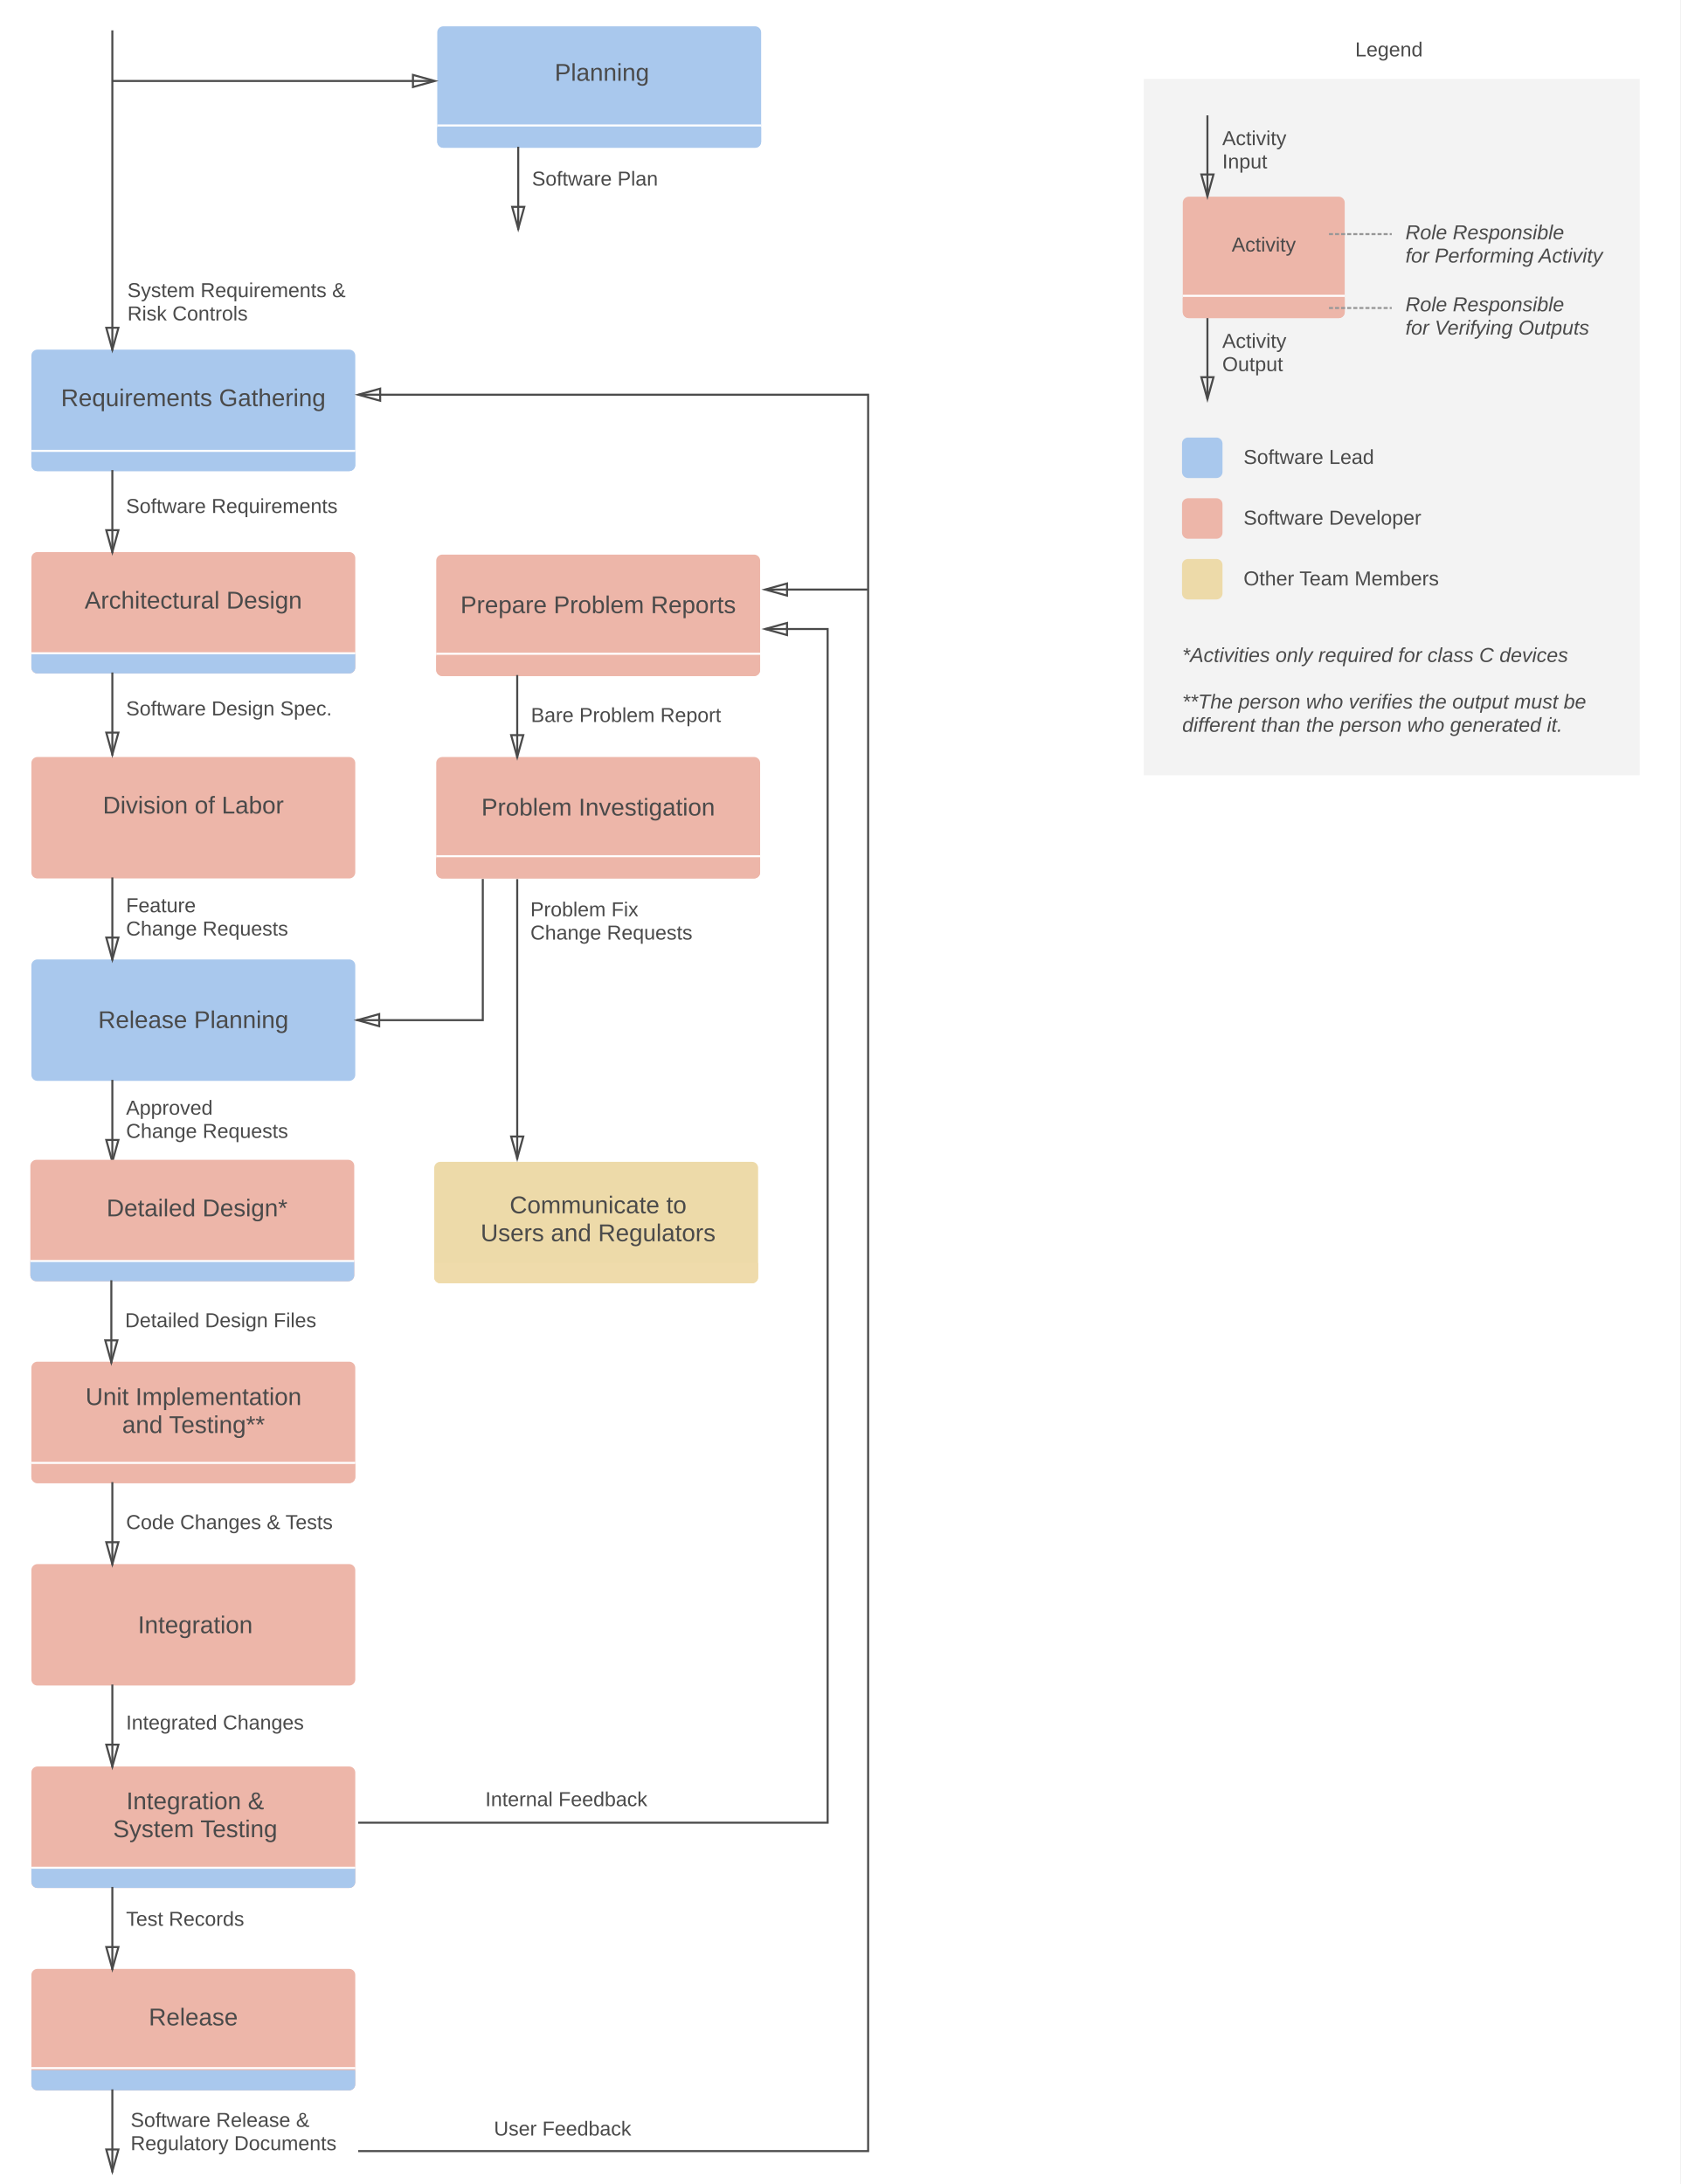
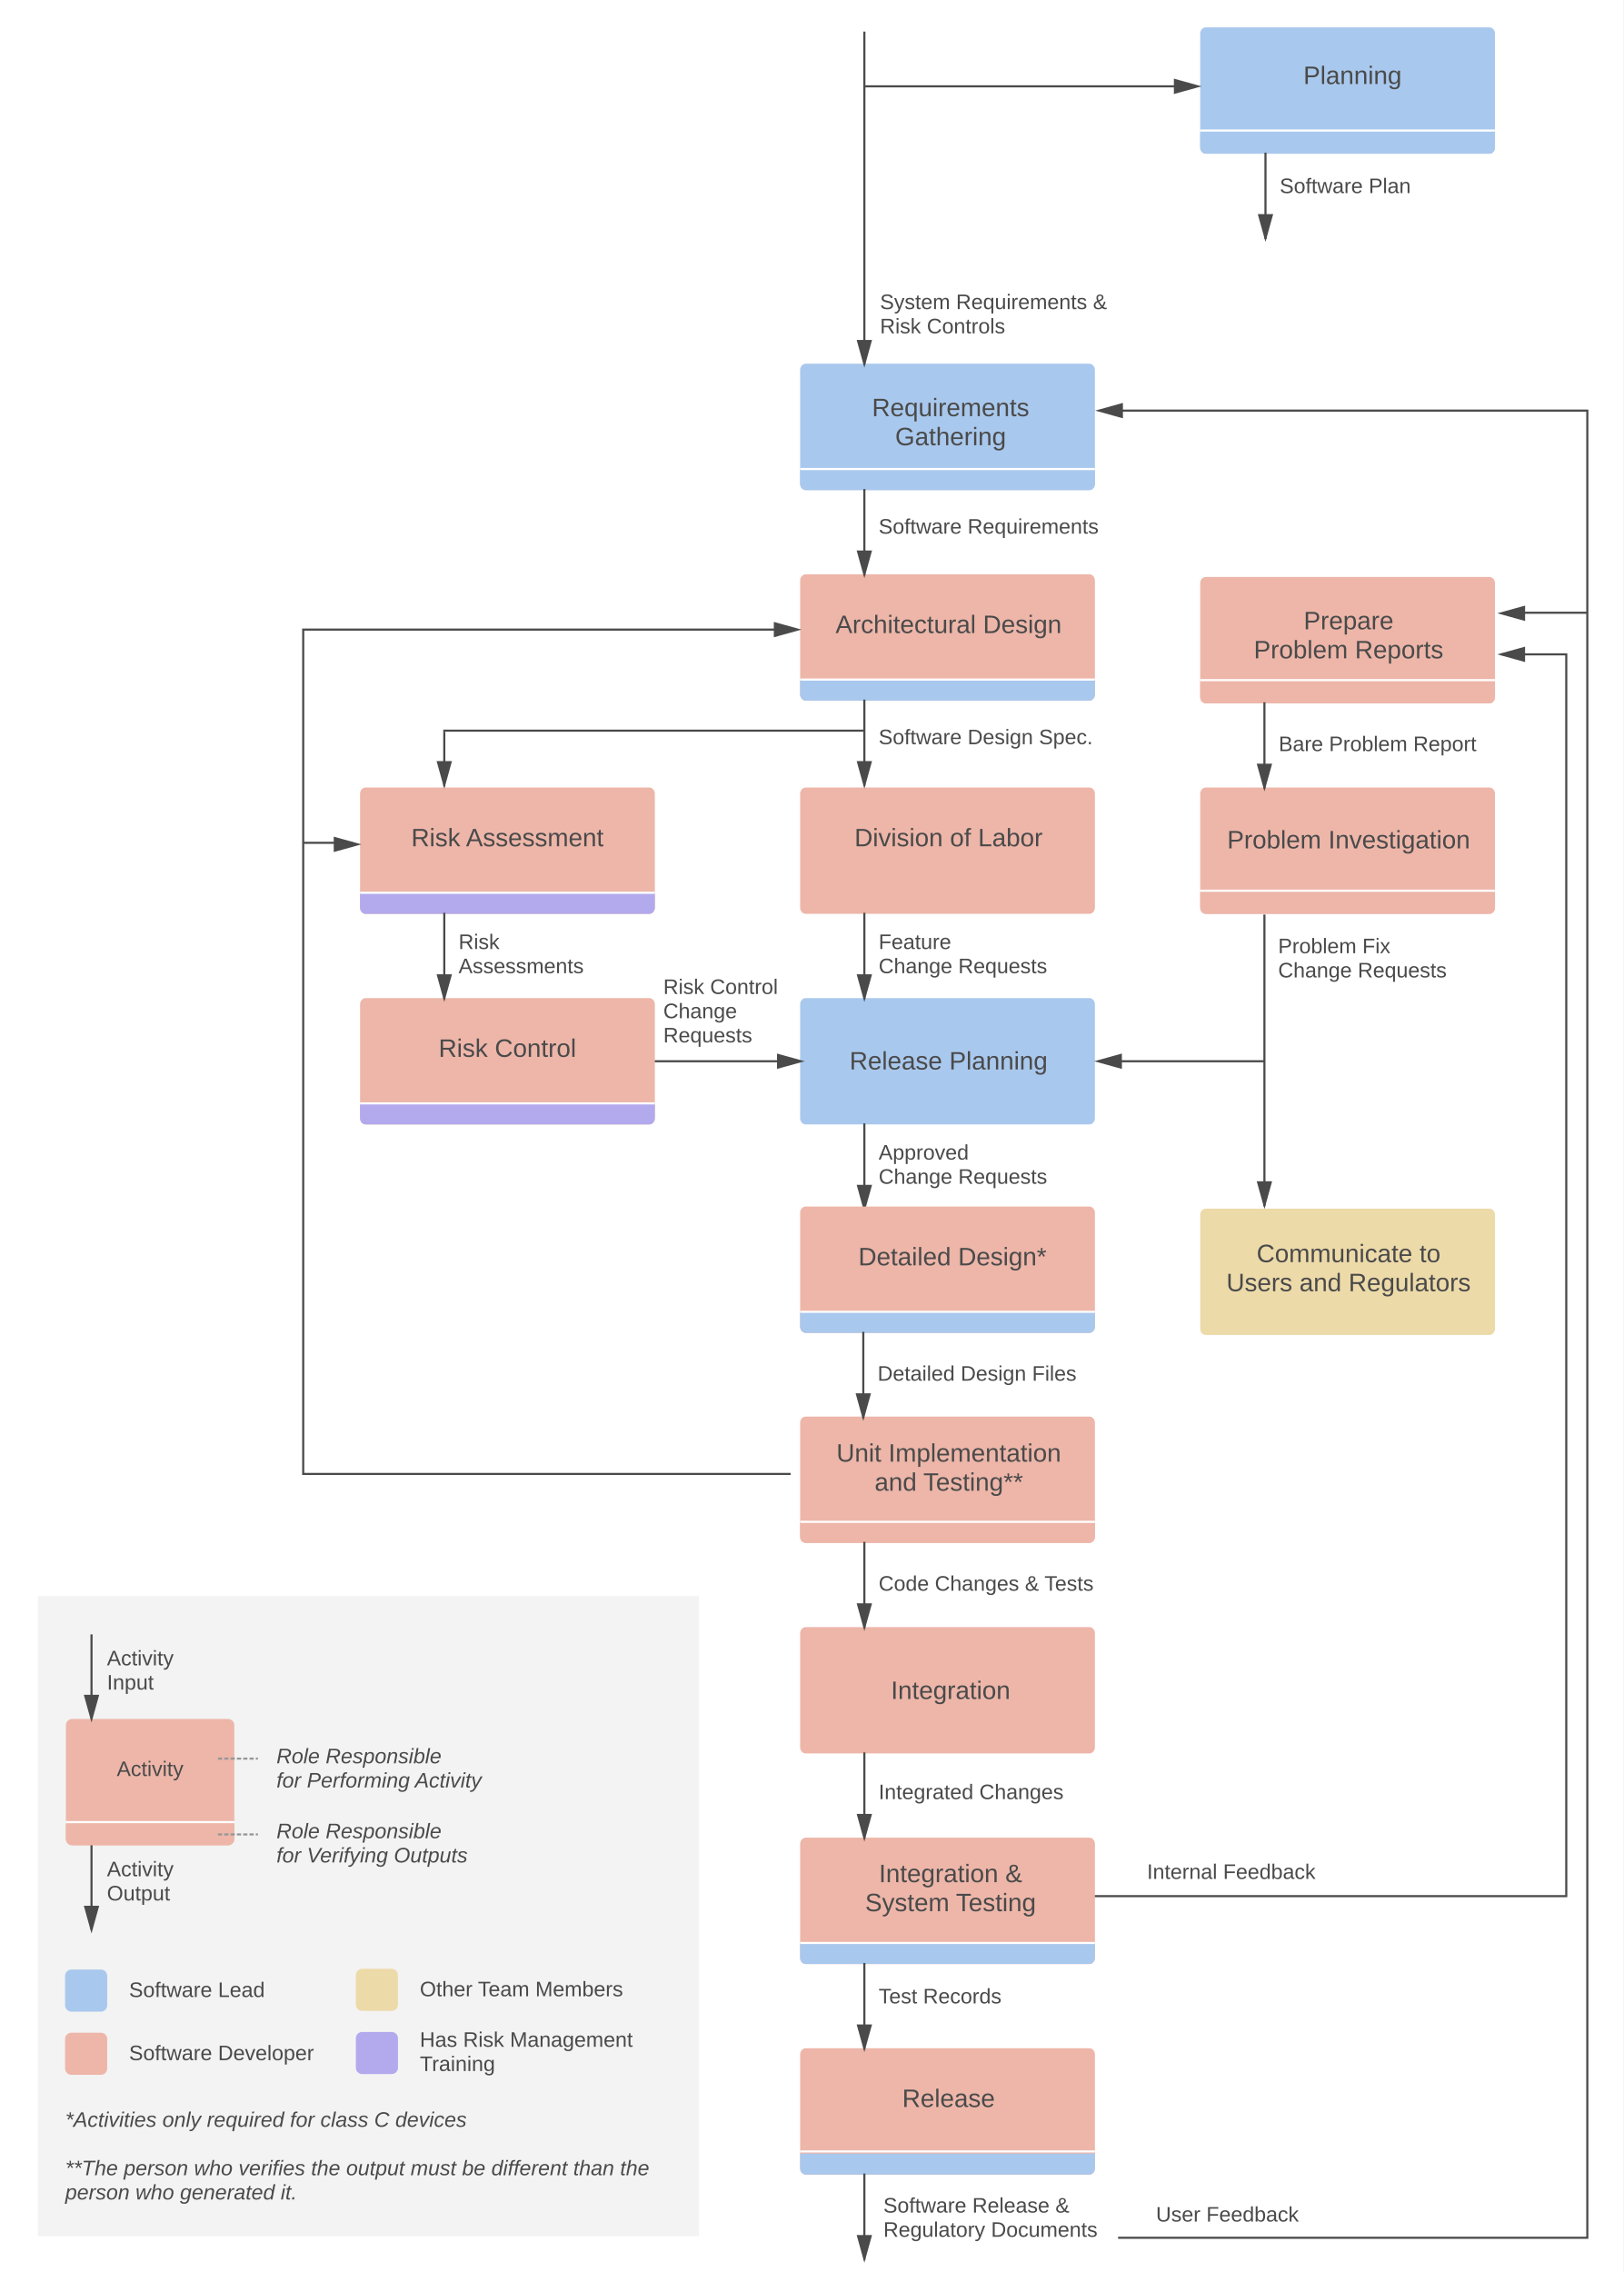
- <svg xmlns="http://www.w3.org/2000/svg" width="830" height="1079" viewBox="0 0 830 1079" fill="none">
-   <rect width="830" height="1079" fill="white" />
-   <path d="M172.5 172.738H18.5C16.843 172.738 15.5 174.081 15.5 175.738V229.738C15.5 231.395 16.843 232.738 18.5 232.738H172.5C174.157 232.738 175.5 231.395 175.5 229.738V175.738C175.5 174.081 174.157 172.738 172.5 172.738Z" fill="#A9C8ED" />
-   <path d="M373 13H219C217.343 13 216 14.343 216 16V70C216 71.657 217.343 73 219 73H373C374.657 73 376 71.657 376 70V16C376 14.343 374.657 13 373 13Z" fill="#A9C8ED" />
-   <path d="M172.5 272.738H18.5C16.843 272.738 15.5 274.081 15.5 275.738V329.738C15.5 331.395 16.843 332.738 18.5 332.738H172.5C174.157 332.738 175.5 331.395 175.5 329.738V275.738C175.5 274.081 174.157 272.738 172.5 272.738Z" fill="#EDB6A9" />
-   <path d="M172.5 672.738H18.5C16.843 672.738 15.5 674.081 15.5 675.738V729.738C15.5 731.395 16.843 732.738 18.5 732.738H172.5C174.157 732.738 175.5 731.395 175.5 729.738V675.738C175.5 674.081 174.157 672.738 172.5 672.738Z" fill="#EDB6A9" />
-   <path d="M172.5 772.738H18.5C16.843 772.738 15.5 774.081 15.5 775.738V829.738C15.5 831.395 16.843 832.738 18.5 832.738H172.5C174.157 832.738 175.5 831.395 175.5 829.738V775.738C175.5 774.081 174.157 772.738 172.5 772.738Z" fill="#EDB6A9" />
-   <path d="M372.5 274H218.5C216.843 274 215.5 275.343 215.5 277V331C215.5 332.657 216.843 334 218.5 334H372.5C374.157 334 375.5 332.657 375.5 331V277C375.5 275.343 374.157 274 372.5 274Z" fill="#EDB6A9" />
-   <path d="M172.5 374H18.5C16.843 374 15.5 375.343 15.5 377V431C15.5 432.657 16.843 434 18.5 434H172.5C174.157 434 175.5 432.657 175.5 431V377C175.5 375.343 174.157 374 172.5 374Z" fill="#EDB6A9" />
-   <path d="M172.5 872.738H18.5C16.843 872.738 15.5 874.081 15.5 875.738V929.738C15.5 931.395 16.843 932.738 18.5 932.738H172.5C174.157 932.738 175.5 931.395 175.5 929.738V875.738C175.5 874.081 174.157 872.738 172.5 872.738Z" fill="#EDB6A9" />
-   <path d="M372.5 374H218.5C216.843 374 215.5 375.343 215.5 377V431C215.5 432.657 216.843 434 218.5 434H372.5C374.157 434 375.5 432.657 375.5 431V377C375.5 375.343 374.157 374 372.5 374Z" fill="#EDB6A9" />
-   <path d="M172.5 474H18.5C16.843 474 15.5 475.343 15.5 477V531C15.5 532.657 16.843 534 18.5 534H172.5C174.157 534 175.5 532.657 175.5 531V477C175.5 475.343 174.157 474 172.5 474Z" fill="#A9C8ED" />
-   <path d="M172.5 972.738H18.5C16.843 972.738 15.5 974.081 15.5 975.738V1029.74C15.5 1031.4 16.843 1032.74 18.5 1032.74H172.5C174.157 1032.74 175.5 1031.4 175.5 1029.74V975.738C175.5 974.081 174.157 972.738 172.5 972.738Z" fill="#EDB6A9" />
-   <path d="M371.5 574H217.5C215.843 574 214.5 575.343 214.5 577V631C214.5 632.657 215.843 634 217.5 634H371.5C373.157 634 374.5 632.657 374.5 631V577C374.5 575.343 373.157 574 371.5 574Z" fill="#EDDAA9" />
-   <path fill-rule="evenodd" clip-rule="evenodd" d="M15.5 222.738H175.5V229.738C175.5 231.395 174.157 232.738 172.5 232.738H18.5C16.843 232.738 15.5 231.395 15.5 229.738V222.738Z" fill="#A9C8ED" />
-   <path fill-rule="evenodd" clip-rule="evenodd" d="M216 63H376V70C376 71.657 374.657 73 373 73H219C217.343 73 216 71.657 216 70V63Z" fill="#A9C8ED" />
-   <path fill-rule="evenodd" clip-rule="evenodd" d="M15.5 322.738H175.5V329.738C175.5 331.395 174.157 332.738 172.5 332.738H18.5C16.843 332.738 15.5 331.395 15.5 329.738V322.738Z" fill="#A9C8ED" />
-   <path fill-rule="evenodd" clip-rule="evenodd" d="M15.5 722.738H175.5V729.738C175.5 731.395 174.157 732.738 172.5 732.738H18.5C16.843 732.738 15.5 731.395 15.5 729.738V722.738Z" fill="#EDB6A9" />
-   <path fill-rule="evenodd" clip-rule="evenodd" d="M215.5 324H375.5V331C375.5 332.657 374.157 334 372.5 334H218.5C216.843 334 215.5 332.657 215.5 331V324Z" fill="#EDB6A9" />
-   <path fill-rule="evenodd" clip-rule="evenodd" d="M15.5 922.738H175.5V929.738C175.5 931.395 174.157 932.738 172.5 932.738H18.5C16.843 932.738 15.5 931.395 15.5 929.738V922.738Z" fill="#A9C8ED" />
-   <path fill-rule="evenodd" clip-rule="evenodd" d="M215.5 424H375.5V431C375.5 432.657 374.157 434 372.5 434H218.5C216.843 434 215.5 432.657 215.5 431V424Z" fill="#EDB6A9" />
-   <path fill-rule="evenodd" clip-rule="evenodd" d="M15.5 1022.74H175.5V1029.74C175.5 1031.4 174.157 1032.74 172.5 1032.74H18.5C16.843 1032.74 15.5 1031.4 15.5 1029.74V1022.74Z" fill="#A9C8ED" />
-   <path fill-rule="evenodd" clip-rule="evenodd" d="M214.5 624H374.5V631C374.5 632.657 373.157 634 371.5 634H217.5C215.843 634 214.5 632.657 214.5 631V624Z" fill="#EFDBAB" />
-   <path d="M15.515 222.738C82.171 222.738 135.505 222.738 175.515 222.738" stroke="white" />
-   <path d="M216.015 62C282.672 62 336.005 62 376.015 62" stroke="white" />
-   <path d="M15.515 322.738C82.171 322.738 135.505 322.738 175.515 322.738" stroke="white" />
-   <path d="M15.515 722.738C82.171 722.738 135.505 722.738 175.515 722.738" stroke="white" />
-   <path d="M215.515 323C282.172 323 335.505 323 375.515 323" stroke="white" />
-   <path d="M15.515 922.738C82.171 922.738 135.505 922.738 175.515 922.738" stroke="white" />
-   <path d="M215.515 423C282.172 423 335.505 423 375.515 423" stroke="white" />
-   <path d="M15.515 1021.74C82.171 1021.74 135.505 1021.74 175.515 1021.74" stroke="white" />
-   <text fill="#4A4A4A" xml:space="preserve" style="white-space: pre" font-family="Arial" font-size="12" letter-spacing="0em">
-     <tspan x="30.133" y="200.654">Requirements Gathering</tspan>
-   </text>
-   <text fill="#4A4A4A" xml:space="preserve" style="white-space: pre" font-family="Arial" font-size="12" letter-spacing="0em">
-     <tspan x="274" y="39.916">Planning</tspan>
-   </text>
-   <text fill="#4A4A4A" xml:space="preserve" style="white-space: pre" font-family="Arial" font-size="12" letter-spacing="0em">
-     <tspan x="41.81" y="300.654">Architectural Design</tspan>
-   </text>
-   <text fill="#4A4A4A" xml:space="preserve" style="white-space: pre" font-family="Arial" font-size="12" letter-spacing="0em">
-     <tspan x="42.233" y="694.154">Unit Implementation
- </tspan>
-     <tspan x="60.362" y="707.953">and Testing**</tspan>
-   </text>
-   <text fill="#4A4A4A" xml:space="preserve" style="white-space: pre" font-family="Arial" font-size="12" letter-spacing="0em">
-     <tspan x="68.117" y="806.863">Integration</tspan>
-   </text>
-   <text fill="#4A4A4A" xml:space="preserve" style="white-space: pre" font-family="Arial" font-size="12" letter-spacing="0em">
-     <tspan x="227.47" y="302.916">Prepare Problem Reports</tspan>
-   </text>
-   <text fill="#4A4A4A" xml:space="preserve" style="white-space: pre" font-family="Arial" font-size="12" letter-spacing="0em">
-     <tspan x="50.81" y="401.916">Division of Labor</tspan>
-   </text>
-   <text fill="#4A4A4A" xml:space="preserve" style="white-space: pre" font-family="Arial" font-size="12" letter-spacing="0em">
-     <tspan x="62.414" y="893.863">Integration &amp;
- </tspan>
-     <tspan x="55.875" y="907.662">System Testing</tspan>
-   </text>
-   <text fill="#4A4A4A" xml:space="preserve" style="white-space: pre" font-family="Arial" font-size="12" letter-spacing="0em">
-     <tspan x="237.803" y="402.916">Problem Investigation</tspan>
-   </text>
-   <text fill="#4A4A4A" xml:space="preserve" style="white-space: pre" font-family="Arial" font-size="12" letter-spacing="0em">
-     <tspan x="48.467" y="507.916">Release Planning</tspan>
-   </text>
-   <text fill="#4A4A4A" xml:space="preserve" style="white-space: pre" font-family="Arial" font-size="12" letter-spacing="0em">
-     <tspan x="73.486" y="1000.65">Release</tspan>
-   </text>
-   <text fill="#4A4A4A" xml:space="preserve" style="white-space: pre" font-family="Arial" font-size="12" letter-spacing="0em">
-     <tspan x="251.783" y="599.416">Communicate to
- </tspan>
-     <tspan x="237.428" y="613.215">Users and Regulators</tspan>
-   </text>
-   <path d="M55.5 15.5V172.738" stroke="#4A4A4A" stroke-linecap="square" />
-   <path d="M56 40L213 40" stroke="#4A4A4A" stroke-linecap="square" />
-   <path fill-rule="evenodd" clip-rule="evenodd" d="M55.5 172.738L58.5 161.938H52.5L55.5 172.738Z" stroke="#4A4A4A" stroke-linecap="square" />
-   <path d="M55.5 232.738V272.738" stroke="#4A4A4A" stroke-linecap="square" />
-   <path fill-rule="evenodd" clip-rule="evenodd" d="M55.5 272.738L58.5 261.938H52.5L55.5 272.738Z" stroke="#4A4A4A" stroke-linecap="square" />
-   <path d="M55.5 534V574" stroke="#4A4A4A" stroke-linecap="square" />
-   <path fill-rule="evenodd" clip-rule="evenodd" d="M55.5 574L58.5 563.2H52.5L55.5 574Z" stroke="#4A4A4A" stroke-linecap="square" />
-   <path d="M256 73V113" stroke="#4A4A4A" stroke-linecap="square" />
-   <path fill-rule="evenodd" clip-rule="evenodd" d="M256 113L259 102.2H253L256 113Z" stroke="#4A4A4A" stroke-linecap="square" />
-   <path d="M55.5 332.738V372.738" stroke="#4A4A4A" stroke-linecap="square" />
-   <path fill-rule="evenodd" clip-rule="evenodd" d="M55.5 372.738L58.5 361.938H52.5L55.5 372.738Z" stroke="#4A4A4A" stroke-linecap="square" />
-   <path d="M55.5 732.738V772.738" stroke="#4A4A4A" stroke-linecap="square" />
-   <path fill-rule="evenodd" clip-rule="evenodd" d="M55.5 772.738L58.5 761.938H52.5L55.5 772.738Z" stroke="#4A4A4A" stroke-linecap="square" />
-   <path d="M55.5 832.738V872.738" stroke="#4A4A4A" stroke-linecap="square" />
-   <path fill-rule="evenodd" clip-rule="evenodd" d="M55.5 872.738L58.5 861.938H52.5L55.5 872.738Z" stroke="#4A4A4A" stroke-linecap="square" />
-   <path d="M255.5 334V374" stroke="#4A4A4A" stroke-linecap="square" />
-   <path fill-rule="evenodd" clip-rule="evenodd" d="M255.5 374L258.5 363.2H252.5L255.5 374Z" stroke="#4A4A4A" stroke-linecap="square" />
-   <path d="M55.5 434V474" stroke="#4A4A4A" stroke-linecap="square" />
-   <path fill-rule="evenodd" clip-rule="evenodd" d="M55.5 474L58.5 463.2H52.5L55.5 474Z" stroke="#4A4A4A" stroke-linecap="square" />
-   <path d="M55.5 932.738V972.738" stroke="#4A4A4A" stroke-linecap="square" />
-   <path fill-rule="evenodd" clip-rule="evenodd" d="M55.5 972.738L58.5 961.938H52.5L55.5 972.738Z" stroke="#4A4A4A" stroke-linecap="square" />
-   <path d="M55.5 1032.74V1072.74" stroke="#4A4A4A" stroke-linecap="square" />
-   <path fill-rule="evenodd" clip-rule="evenodd" d="M55.5 1072.74L58.5 1061.94H52.5L55.5 1072.74Z" stroke="#4A4A4A" stroke-linecap="square" />
-   <path d="M177.434 900.5H408.848V310.762H378.5" stroke="#4A4A4A" stroke-linecap="square" />
-   <path d="M177.434 1062.74H428.848V195H177.64" stroke="#4A4A4A" stroke-linecap="square" />
-   <path fill-rule="evenodd" clip-rule="evenodd" d="M377.989 291.262L388.789 294.262V288.262L377.989 291.262Z" stroke="#4A4A4A" stroke-linecap="square" />
-   <path fill-rule="evenodd" clip-rule="evenodd" d="M177 195L187.8 198V192L177 195Z" stroke="#4A4A4A" stroke-linecap="square" />
-   <path fill-rule="evenodd" clip-rule="evenodd" d="M214.8 40L204 43V37L214.8 40Z" stroke="#4A4A4A" stroke-linecap="square" />
-   <path fill-rule="evenodd" clip-rule="evenodd" d="M377.989 310.762L388.789 313.762V307.762L377.989 310.762Z" stroke="#4A4A4A" stroke-linecap="square" />
-   <path d="M238.5 434.762V504H176.519" stroke="#4A4A4A" stroke-linecap="square" />
-   <path fill-rule="evenodd" clip-rule="evenodd" d="M176.519 504L187.319 507V501L176.519 504Z" stroke="#4A4A4A" stroke-linecap="square" />
-   <path d="M255.5 434.828V572.305" stroke="#4A4A4A" stroke-linecap="square" />
-   <path fill-rule="evenodd" clip-rule="evenodd" d="M255.5 572.305L258.5 561.505H252.5L255.5 572.305Z" stroke="#4A4A4A" stroke-linecap="square" />
-   <text fill="#4A4A4A" xml:space="preserve" style="white-space: pre" font-family="Arial" font-size="10" letter-spacing="0em">
-     <tspan x="62.93" y="146.808">System Requirements &amp;
- </tspan>
-     <tspan x="62.93" y="158.307">Risk Controls</tspan>
-   </text>
-   <text fill="#4A4A4A" xml:space="preserve" style="white-space: pre" font-family="Arial" font-size="10" letter-spacing="0em">
-     <tspan x="62.273" y="253.438">Software Requirements</tspan>
-   </text>
-   <text fill="#4A4A4A" xml:space="preserve" style="white-space: pre" font-family="Arial" font-size="10" letter-spacing="0em">
-     <tspan x="62.273" y="550.7">Approved
- </tspan>
-     <tspan x="62.273" y="562.199">Change Requests</tspan>
-   </text>
-   <text fill="#4A4A4A" xml:space="preserve" style="white-space: pre" font-family="Arial" font-size="10" letter-spacing="0em">
-     <tspan x="262.773" y="91.7">Software Plan</tspan>
-   </text>
-   <text fill="#4A4A4A" xml:space="preserve" style="white-space: pre" font-family="Arial" font-size="10" letter-spacing="0em">
-     <tspan x="62.273" y="353.438">Software Design Spec.</tspan>
-   </text>
-   <text fill="#4A4A4A" xml:space="preserve" style="white-space: pre" font-family="Arial" font-size="10" letter-spacing="0em">
-     <tspan x="62.273" y="755.438">Code Changes &amp; Tests</tspan>
-   </text>
-   <text fill="#4A4A4A" xml:space="preserve" style="white-space: pre" font-family="Arial" font-size="10" letter-spacing="0em">
-     <tspan x="244" y="1055.05">User Feedback</tspan>
-   </text>
-   <text fill="#4A4A4A" xml:space="preserve" style="white-space: pre" font-family="Arial" font-size="10" letter-spacing="0em">
-     <tspan x="239.727" y="892.325">Internal Feedback</tspan>
-   </text>
-   <path d="M172 573H18C16.343 573 15 574.343 15 576V630C15 631.657 16.343 633 18 633H172C173.657 633 175 631.657 175 630V576C175 574.343 173.657 573 172 573Z" fill="#EDB6A9" />
-   <path fill-rule="evenodd" clip-rule="evenodd" d="M15 623H175V630C175 631.657 173.657 633 172 633H18C16.343 633 15 631.657 15 630V623Z" fill="#A9C8ED" />
-   <path d="M15.015 623C81.671 623 135.005 623 175.015 623" stroke="white" />
-   <text fill="#4A4A4A" xml:space="preserve" style="white-space: pre" font-family="Arial" font-size="12" letter-spacing="0em">
-     <tspan x="52.643" y="600.916">Detailed Design*</tspan>
-   </text>
-   <path d="M55 633V673" stroke="#4A4A4A" stroke-linecap="square" />
-   <path fill-rule="evenodd" clip-rule="evenodd" d="M55 673L58 662.2H52L55 673Z" stroke="#4A4A4A" stroke-linecap="square" />
-   <text fill="#4A4A4A" xml:space="preserve" style="white-space: pre" font-family="Arial" font-size="10" letter-spacing="0em">
-     <tspan x="61.773" y="655.7">Detailed Design Files</tspan>
-   </text>
-   <text fill="#4A4A4A" xml:space="preserve" style="white-space: pre" font-family="Arial" font-size="10" letter-spacing="0em">
-     <tspan x="62.273" y="854.438">Integrated Changes</tspan>
-   </text>
-   <text fill="#4A4A4A" xml:space="preserve" style="white-space: pre" font-family="Arial" font-size="10" letter-spacing="0em">
-     <tspan x="262.273" y="356.7">Bare Problem Report</tspan>
-   </text>
-   <text fill="#4A4A4A" xml:space="preserve" style="white-space: pre" font-family="Arial" font-size="10" letter-spacing="0em">
-     <tspan x="62.273" y="450.7">Feature
- </tspan>
-     <tspan x="62.273" y="462.199">Change Requests</tspan>
-   </text>
-   <text fill="#4A4A4A" xml:space="preserve" style="white-space: pre" font-family="Arial" font-size="10" letter-spacing="0em">
-     <tspan x="62.273" y="951.438">Test Records</tspan>
-   </text>
-   <text fill="#4A4A4A" xml:space="preserve" style="white-space: pre" font-family="Arial" font-size="10" letter-spacing="0em">
-     <tspan x="64.519" y="1050.79">Software Release &amp;
- </tspan>
-     <tspan x="64.519" y="1062.29">Regulatory Documents</tspan>
-   </text>
-   <text fill="#4A4A4A" xml:space="preserve" style="white-space: pre" font-family="Arial" font-size="10" letter-spacing="0em">
-     <tspan x="262" y="452.7">Problem Fix
- </tspan>
-     <tspan x="262" y="464.199">Change Requests</tspan>
-   </text>
-   <path d="M810 39H565V383H810V39Z" fill="#F3F3F3" />
-   <path d="M661.288 97.162H587.288C585.631 97.162 584.288 98.505 584.288 100.162V154.162C584.288 155.819 585.631 157.162 587.288 157.162H661.288C662.944 157.162 664.288 155.819 664.288 154.162V100.162C664.288 98.505 662.944 97.162 661.288 97.162Z" fill="#EDB6A9" />
-   <path d="M600.907 246.162H586.907C585.25 246.162 583.907 247.505 583.907 249.162V263.162C583.907 264.819 585.25 266.162 586.907 266.162H600.907C602.564 266.162 603.907 264.819 603.907 263.162V249.162C603.907 247.505 602.564 246.162 600.907 246.162Z" fill="#EDB6A9" />
-   <path d="M600.907 276.162H586.907C585.25 276.162 583.907 277.505 583.907 279.162V293.162C583.907 294.819 585.25 296.162 586.907 296.162H600.907C602.564 296.162 603.907 294.819 603.907 293.162V279.162C603.907 277.505 602.564 276.162 600.907 276.162Z" fill="#EDDAA9" />
-   <path d="M600.907 216.162H586.907C585.25 216.162 583.907 217.505 583.907 219.162V233.162C583.907 234.819 585.25 236.162 586.907 236.162H600.907C602.564 236.162 603.907 234.819 603.907 233.162V219.162C603.907 217.505 602.564 216.162 600.907 216.162Z" fill="#A9C8ED" />
-   <path fill-rule="evenodd" clip-rule="evenodd" d="M584.288 147.162H664.288V154.162C664.288 155.819 662.944 157.162 661.288 157.162H587.288C585.631 157.162 584.288 155.819 584.288 154.162V147.162Z" fill="#EDB6A9" />
-   <path d="M584.295 146.162C617.623 146.162 644.29 146.162 664.295 146.162" stroke="white" />
-   <text fill="#4A4A4A" xml:space="preserve" style="white-space: pre" font-family="Arial" font-size="10" letter-spacing="0em">
-     <tspan x="608.453" y="124.268">Activity</tspan>
+ <svg xmlns="http://www.w3.org/2000/svg" width="771" height="1079" viewBox="0 0 771 1079" fill="none">
+   <rect width="771" height="1079" fill="white" />
+   <path d="M519 900.5H743.848V310.762H713.5" stroke="#4A4A4A" stroke-linecap="square" />
+   <path d="M370 504H311" stroke="#4A4A4A" stroke-linecap="square" />
+   <path d="M517.375 172.738H382.625C381.175 172.738 380 174.081 380 175.738V229.738C380 231.395 381.175 232.738 382.625 232.738H517.375C518.825 232.738 520 231.395 520 229.738V175.738C520 174.081 518.825 172.738 517.375 172.738Z" fill="#A9C8ED" />
+   <path d="M707.375 13H572.625C571.175 13 570 14.343 570 16V70C570 71.657 571.175 73 572.625 73H707.375C708.825 73 710 71.657 710 70V16C710 14.343 708.825 13 707.375 13Z" fill="#A9C8ED" />
+   <path d="M517.375 272.738H382.625C381.175 272.738 380 274.081 380 275.738V329.738C380 331.395 381.175 332.738 382.625 332.738H517.375C518.825 332.738 520 331.395 520 329.738V275.738C520 274.081 518.825 272.738 517.375 272.738Z" fill="#EDB6A9" />
+   <path d="M517.375 672.738H382.625C381.175 672.738 380 674.081 380 675.738V729.738C380 731.395 381.175 732.738 382.625 732.738H517.375C518.825 732.738 520 731.395 520 729.738V675.738C520 674.081 518.825 672.738 517.375 672.738Z" fill="#EDB6A9" />
+   <path d="M517.375 772.738H382.625C381.175 772.738 380 774.081 380 775.738V829.738C380 831.395 381.175 832.738 382.625 832.738H517.375C518.825 832.738 520 831.395 520 829.738V775.738C520 774.081 518.825 772.738 517.375 772.738Z" fill="#EDB6A9" />
+   <path d="M707.375 274H572.625C571.175 274 570 275.343 570 277V331C570 332.657 571.175 334 572.625 334H707.375C708.825 334 710 332.657 710 331V277C710 275.343 708.825 274 707.375 274Z" fill="#EDB6A9" />
+   <path d="M517.375 374H382.625C381.175 374 380 375.343 380 377V431C380 432.657 381.175 434 382.625 434H517.375C518.825 434 520 432.657 520 431V377C520 375.343 518.825 374 517.375 374Z" fill="#EDB6A9" />
+   <path d="M517.375 872.738H382.625C381.175 872.738 380 874.081 380 875.738V929.738C380 931.395 381.175 932.738 382.625 932.738H517.375C518.825 932.738 520 931.395 520 929.738V875.738C520 874.081 518.825 872.738 517.375 872.738Z" fill="#EDB6A9" />
+   <path d="M707.375 374H572.625C571.175 374 570 375.343 570 377V431C570 432.657 571.175 434 572.625 434H707.375C708.825 434 710 432.657 710 431V377C710 375.343 708.825 374 707.375 374Z" fill="#EDB6A9" />
+   <path d="M517.375 474H382.625C381.175 474 380 475.343 380 477V531C380 532.657 381.175 534 382.625 534H517.375C518.825 534 520 532.657 520 531V477C520 475.343 518.825 474 517.375 474Z" fill="#A9C8ED" />
+   <path d="M517.375 972.738H382.625C381.175 972.738 380 974.081 380 975.738V1029.74C380 1031.4 381.175 1032.74 382.625 1032.74H517.375C518.825 1032.74 520 1031.4 520 1029.74V975.738C520 974.081 518.825 972.738 517.375 972.738Z" fill="#EDB6A9" />
+   <path d="M707.375 574H572.625C571.175 574 570 575.343 570 577V631C570 632.657 571.175 634 572.625 634H707.375C708.825 634 710 632.657 710 631V577C710 575.343 708.825 574 707.375 574Z" fill="#EDDAA9" />
+   <path fill-rule="evenodd" clip-rule="evenodd" d="M380 222.738H520V229.738C520 231.395 518.825 232.738 517.375 232.738H382.625C381.175 232.738 380 231.395 380 229.738V222.738Z" fill="#A9C8ED" />
+   <path fill-rule="evenodd" clip-rule="evenodd" d="M570 63H710V70C710 71.657 708.825 73 707.375 73H572.625C571.175 73 570 71.657 570 70V63Z" fill="#A9C8ED" />
+   <path fill-rule="evenodd" clip-rule="evenodd" d="M380 322.738H520V329.738C520 331.395 518.825 332.738 517.375 332.738H382.625C381.175 332.738 380 331.395 380 329.738V322.738Z" fill="#A9C8ED" />
+   <path fill-rule="evenodd" clip-rule="evenodd" d="M380 722.738H520V729.738C520 731.395 518.825 732.738 517.375 732.738H382.625C381.175 732.738 380 731.395 380 729.738V722.738Z" fill="#EDB6A9" />
+   <path fill-rule="evenodd" clip-rule="evenodd" d="M570 324H710V331C710 332.657 708.825 334 707.375 334H572.625C571.175 334 570 332.657 570 331V324Z" fill="#EDB6A9" />
+   <path fill-rule="evenodd" clip-rule="evenodd" d="M380 922.738H520V929.738C520 931.395 518.825 932.738 517.375 932.738H382.625C381.175 932.738 380 931.395 380 929.738V922.738Z" fill="#A9C8ED" />
+   <path fill-rule="evenodd" clip-rule="evenodd" d="M570 424H710V431C710 432.657 708.825 434 707.375 434H572.625C571.175 434 570 432.657 570 431V424Z" fill="#EDB6A9" />
+   <path fill-rule="evenodd" clip-rule="evenodd" d="M380 1022.74H520V1029.74C520 1031.4 518.825 1032.74 517.375 1032.74H382.625C381.175 1032.74 380 1031.4 380 1029.74V1022.74Z" fill="#A9C8ED" />
+   <path d="M380 222.738C438.325 222.738 484.991 222.738 520 222.738" stroke="white" />
+   <path d="M570 62C628.325 62 674.991 62 710 62" stroke="white" />
+   <path d="M380 322.738C438.325 322.738 484.991 322.738 520 322.738" stroke="white" />
+   <path d="M380 722.738C438.325 722.738 484.991 722.738 520 722.738" stroke="white" />
+   <path d="M570 323C628.325 323 674.991 323 710 323" stroke="white" />
+   <path d="M380 922.738C438.325 922.738 484.991 922.738 520 922.738" stroke="white" />
+   <path d="M570 423C628.325 423 674.991 423 710 423" stroke="white" />
+   <path d="M380 1021.74C438.325 1021.74 484.991 1021.74 520 1021.74" stroke="white" />
+   <text fill="#4A4A4A" xml:space="preserve" style="white-space: pre" font-family="Arial" font-size="12" letter-spacing="0em">
+     <tspan x="414.123" y="197.654">Requirements
+ </tspan>
+     <tspan x="425.127" y="211.453">Gathering</tspan>
+   </text>
+   <text fill="#4A4A4A" xml:space="preserve" style="white-space: pre" font-family="Arial" font-size="12" letter-spacing="0em">
+     <tspan x="619" y="39.916">Planning</tspan>
+   </text>
+   <text fill="#4A4A4A" xml:space="preserve" style="white-space: pre" font-family="Arial" font-size="12" letter-spacing="0em">
+     <tspan x="396.811" y="300.654">Architectural Design</tspan>
+   </text>
+   <path d="M308.375 374H173.625C172.175 374 171 375.343 171 377V431C171 432.657 172.175 434 173.625 434H308.375C309.825 434 311 432.657 311 431V377C311 375.343 309.825 374 308.375 374Z" fill="#EDB6A9" />
+   <path fill-rule="evenodd" clip-rule="evenodd" d="M171 424H311V431C311 432.657 309.825 434 308.375 434H173.625C172.175 434 171 432.657 171 431V424Z" fill="#B3A9ED" />
+   <path d="M171 424C229.325 424 275.991 424 311 424" stroke="white" />
+   <text fill="#4A4A4A" xml:space="preserve" style="white-space: pre" font-family="Arial" font-size="12" letter-spacing="0em">
+     <tspan x="195.303" y="401.916">Risk Assessment</tspan>
+   </text>
+   <path d="M308.375 474H173.625C172.175 474 171 475.343 171 477V531C171 532.657 172.175 534 173.625 534H308.375C309.825 534 311 532.657 311 531V477C311 475.343 309.825 474 308.375 474Z" fill="#EDB6A9" />
+   <path fill-rule="evenodd" clip-rule="evenodd" d="M171 524H311V531C311 532.657 309.825 534 308.375 534H173.625C172.175 534 171 532.657 171 531V524Z" fill="#B3A9ED" />
+   <path d="M171 524C229.325 524 275.991 524 311 524" stroke="white" />
+   <text fill="#4A4A4A" xml:space="preserve" style="white-space: pre" font-family="Arial" font-size="12" letter-spacing="0em">
+     <tspan x="208.299" y="501.916">Risk Control</tspan>
+   </text>
+   <text fill="#4A4A4A" xml:space="preserve" style="white-space: pre" font-family="Arial" font-size="12" letter-spacing="0em">
+     <tspan x="397.233" y="694.154">Unit Implementation
+ </tspan>
+     <tspan x="415.362" y="707.953">and Testing**</tspan>
+   </text>
+   <text fill="#4A4A4A" xml:space="preserve" style="white-space: pre" font-family="Arial" font-size="12" letter-spacing="0em">
+     <tspan x="423.117" y="806.863">Integration</tspan>
+   </text>
+   <text fill="#4A4A4A" xml:space="preserve" style="white-space: pre" font-family="Arial" font-size="12" letter-spacing="0em">
+     <tspan x="619.143" y="298.863">Prepare
+ </tspan>
+     <tspan x="595.453" y="312.662">Problem Reports</tspan>
+   </text>
+   <text fill="#4A4A4A" xml:space="preserve" style="white-space: pre" font-family="Arial" font-size="12" letter-spacing="0em">
+     <tspan x="405.811" y="401.916">Division of Labor</tspan>
+   </text>
+   <text fill="#4A4A4A" xml:space="preserve" style="white-space: pre" font-family="Arial" font-size="12" letter-spacing="0em">
+     <tspan x="417.414" y="893.863">Integration &amp;
+ </tspan>
+     <tspan x="410.875" y="907.662">System Testing</tspan>
+   </text>
+   <text fill="#4A4A4A" xml:space="preserve" style="white-space: pre" font-family="Arial" font-size="12" letter-spacing="0em">
+     <tspan x="582.803" y="402.916">Problem Investigation</tspan>
+   </text>
+   <text fill="#4A4A4A" xml:space="preserve" style="white-space: pre" font-family="Arial" font-size="12" letter-spacing="0em">
+     <tspan x="403.467" y="507.916">Release Planning</tspan>
+   </text>
+   <text fill="#4A4A4A" xml:space="preserve" style="white-space: pre" font-family="Arial" font-size="12" letter-spacing="0em">
+     <tspan x="428.486" y="1000.65">Release</tspan>
+   </text>
+   <text fill="#4A4A4A" xml:space="preserve" style="white-space: pre" font-family="Arial" font-size="12" letter-spacing="0em">
+     <tspan x="596.783" y="599.416">Communicate to
+ </tspan>
+     <tspan x="582.428" y="613.215">Users and Regulators</tspan>
+   </text>
+   <path d="M410.5 15.5V172.738" stroke="#4A4A4A" stroke-linecap="square" />
+   <path d="M411 41L558 41" stroke="#4A4A4A" stroke-linecap="square" />
+   <path fill-rule="evenodd" clip-rule="evenodd" d="M410.5 172.738L413.5 161.938H407.5L410.5 172.738Z" fill="#4A4A4A" stroke="#4A4A4A" stroke-linecap="square" />
+   <path d="M410.5 232.738V272.738" stroke="#4A4A4A" stroke-linecap="square" />
+   <path fill-rule="evenodd" clip-rule="evenodd" d="M410.5 272.738L413.5 261.938H407.5L410.5 272.738Z" fill="#4A4A4A" stroke="#4A4A4A" stroke-linecap="square" />
+   <path d="M410.5 534V574" stroke="#4A4A4A" stroke-linecap="square" />
+   <path d="M600 504H532" stroke="#4A4A4A" stroke-linecap="square" />
+   <path fill-rule="evenodd" clip-rule="evenodd" d="M410.5 574L413.5 563.2H407.5L410.5 574Z" fill="#4A4A4A" stroke="#4A4A4A" stroke-linecap="square" />
+   <path d="M601 73V113" stroke="#4A4A4A" stroke-linecap="square" />
+   <path fill-rule="evenodd" clip-rule="evenodd" d="M601 113L604 102.2H598L601 113Z" fill="#4A4A4A" stroke="#4A4A4A" stroke-linecap="square" />
+   <path d="M410.5 332.738V372.738" stroke="#4A4A4A" stroke-linecap="square" />
+   <path d="M211 347L410 347" stroke="#4A4A4A" stroke-linecap="square" />
+   <path fill-rule="evenodd" clip-rule="evenodd" d="M410.5 372.738L413.5 361.938H407.5L410.5 372.738Z" fill="#4A4A4A" stroke="#4A4A4A" stroke-linecap="square" />
+   <path d="M211 348L211 373" stroke="#4A4A4A" stroke-linecap="square" />
+   <path fill-rule="evenodd" clip-rule="evenodd" d="M211 372.738L214 361.938H208L211 372.738Z" fill="#4A4A4A" stroke="#4A4A4A" stroke-linecap="square" />
+   <path d="M410.5 732.738V772.738" stroke="#4A4A4A" stroke-linecap="square" />
+   <path fill-rule="evenodd" clip-rule="evenodd" d="M410.5 772.738L413.5 761.938H407.5L410.5 772.738Z" fill="#4A4A4A" stroke="#4A4A4A" stroke-linecap="square" />
+   <path d="M410.5 832.738V872.738" stroke="#4A4A4A" stroke-linecap="square" />
+   <path fill-rule="evenodd" clip-rule="evenodd" d="M410.5 872.738L413.5 861.938H407.5L410.5 872.738Z" fill="#4A4A4A" stroke="#4A4A4A" stroke-linecap="square" />
+   <path d="M600.5 334V374" stroke="#4A4A4A" stroke-linecap="square" />
+   <path fill-rule="evenodd" clip-rule="evenodd" d="M600.5 374L603.5 363.2H597.5L600.5 374Z" fill="#4A4A4A" stroke="#4A4A4A" stroke-linecap="square" />
+   <path d="M410.5 434V474" stroke="#4A4A4A" stroke-linecap="square" />
+   <path fill-rule="evenodd" clip-rule="evenodd" d="M410.5 474L413.5 463.2H407.5L410.5 474Z" fill="#4A4A4A" stroke="#4A4A4A" stroke-linecap="square" />
+   <path d="M410.5 932.738V972.738" stroke="#4A4A4A" stroke-linecap="square" />
+   <path fill-rule="evenodd" clip-rule="evenodd" d="M410.5 972.738L413.5 961.938H407.5L410.5 972.738Z" fill="#4A4A4A" stroke="#4A4A4A" stroke-linecap="square" />
+   <path d="M410.5 1032.74V1072.74" stroke="#4A4A4A" stroke-linecap="square" />
+   <path fill-rule="evenodd" clip-rule="evenodd" d="M410.5 1072.74L413.5 1061.94H407.5L410.5 1072.74Z" fill="#4A4A4A" stroke="#4A4A4A" stroke-linecap="square" />
+   <path d="M375 700H144V400.262M144 400.262H167.002M144 400.262V299H375" stroke="#4A4A4A" stroke-linecap="square" />
+   <path d="M531.5 1062.74H753.848V195H525.5" stroke="#4A4A4A" stroke-linecap="square" />
+   <path fill-rule="evenodd" clip-rule="evenodd" d="M713 291.262L723.8 294.262V288.262L713 291.262Z" fill="#4A4A4A" stroke="#4A4A4A" stroke-linecap="square" />
+   <path fill-rule="evenodd" clip-rule="evenodd" d="M522 195L532.8 198V192L522 195Z" fill="#4A4A4A" stroke="#4A4A4A" stroke-linecap="square" />
+   <path fill-rule="evenodd" clip-rule="evenodd" d="M568.8 41L558 44V38L568.8 41Z" fill="#4A4A4A" stroke="#4A4A4A" stroke-linecap="square" />
+   <path fill-rule="evenodd" clip-rule="evenodd" d="M712.989 310.762L723.789 313.762V307.762L712.989 310.762Z" fill="#4A4A4A" stroke="#4A4A4A" stroke-linecap="square" />
+   <path fill-rule="evenodd" clip-rule="evenodd" d="M521.519 504L532.319 507V501L521.519 504Z" fill="#4A4A4A" stroke="#4A4A4A" stroke-linecap="square" />
+   <path fill-rule="evenodd" clip-rule="evenodd" d="M169.8 401L159 404V398L169.8 401Z" fill="#4A4A4A" stroke="#4A4A4A" stroke-linecap="square" />
+   <path fill-rule="evenodd" clip-rule="evenodd" d="M378.8 299L368 302V296L378.8 299Z" fill="#4A4A4A" stroke="#4A4A4A" stroke-linecap="square" />
+   <path fill-rule="evenodd" clip-rule="evenodd" d="M380.319 504L369.519 507V501L380.319 504Z" fill="#4A4A4A" stroke="#4A4A4A" stroke-linecap="square" />
+   <path d="M600.5 434.828V572.305" stroke="#4A4A4A" stroke-linecap="square" />
+   <path fill-rule="evenodd" clip-rule="evenodd" d="M600.5 572.305L603.5 561.505H597.5L600.5 572.305Z" fill="#4A4A4A" stroke="#4A4A4A" stroke-linecap="square" />
+   <text fill="#4A4A4A" xml:space="preserve" style="white-space: pre" font-family="Arial" font-size="10" letter-spacing="0em">
+     <tspan x="417.93" y="146.808">System Requirements &amp;
+ </tspan>
+     <tspan x="417.93" y="158.307">Risk Controls</tspan>
+   </text>
+   <text fill="#4A4A4A" xml:space="preserve" style="white-space: pre" font-family="Arial" font-size="10" letter-spacing="0em">
+     <tspan x="417.273" y="253.438">Software Requirements</tspan>
+   </text>
+   <text fill="#4A4A4A" xml:space="preserve" style="white-space: pre" font-family="Arial" font-size="10" letter-spacing="0em">
+     <tspan x="417.273" y="550.7">Approved
+ </tspan>
+     <tspan x="417.273" y="562.199">Change Requests</tspan>
+   </text>
+   <text fill="#4A4A4A" xml:space="preserve" style="white-space: pre" font-family="Arial" font-size="10" letter-spacing="0em">
+     <tspan x="607.773" y="91.7">Software Plan</tspan>
+   </text>
+   <text fill="#4A4A4A" xml:space="preserve" style="white-space: pre" font-family="Arial" font-size="10" letter-spacing="0em">
+     <tspan x="417.273" y="353.438">Software Design Spec.</tspan>
+   </text>
+   <text fill="#4A4A4A" xml:space="preserve" style="white-space: pre" font-family="Arial" font-size="10" letter-spacing="0em">
+     <tspan x="417.273" y="755.438">Code Changes &amp; Tests</tspan>
+   </text>
+   <text fill="#4A4A4A" xml:space="preserve" style="white-space: pre" font-family="Arial" font-size="10" letter-spacing="0em">
+     <tspan x="549" y="1055.05">User Feedback</tspan>
+   </text>
+   <text fill="#4A4A4A" xml:space="preserve" style="white-space: pre" font-family="Arial" font-size="10" letter-spacing="0em">
+     <tspan x="544.727" y="892.325">Internal Feedback</tspan>
+   </text>
+   <path d="M517.375 573H382.625C381.175 573 380 574.343 380 576V630C380 631.657 381.175 633 382.625 633H517.375C518.825 633 520 631.657 520 630V576C520 574.343 518.825 573 517.375 573Z" fill="#EDB6A9" />
+   <path fill-rule="evenodd" clip-rule="evenodd" d="M380 623H520V630C520 631.657 518.825 633 517.375 633H382.625C381.175 633 380 631.657 380 630V623Z" fill="#A9C8ED" />
+   <path d="M380 623C438.325 623 484.991 623 520 623" stroke="white" />
+   <text fill="#4A4A4A" xml:space="preserve" style="white-space: pre" font-family="Arial" font-size="12" letter-spacing="0em">
+     <tspan x="407.643" y="600.916">Detailed Design*</tspan>
+   </text>
+   <path d="M410 633V673" stroke="#4A4A4A" stroke-linecap="square" />
+   <path fill-rule="evenodd" clip-rule="evenodd" d="M410 673L413 662.2H407L410 673Z" fill="#4A4A4A" stroke="#4A4A4A" stroke-linecap="square" />
+   <text fill="#4A4A4A" xml:space="preserve" style="white-space: pre" font-family="Arial" font-size="10" letter-spacing="0em">
+     <tspan x="416.773" y="655.7">Detailed Design Files</tspan>
+   </text>
+   <text fill="#4A4A4A" xml:space="preserve" style="white-space: pre" font-family="Arial" font-size="10" letter-spacing="0em">
+     <tspan x="417.273" y="854.438">Integrated Changes</tspan>
+   </text>
+   <text fill="#4A4A4A" xml:space="preserve" style="white-space: pre" font-family="Arial" font-size="10" letter-spacing="0em">
+     <tspan x="607.273" y="356.7">Bare Problem Report</tspan>
+   </text>
+   <text fill="#4A4A4A" xml:space="preserve" style="white-space: pre" font-family="Arial" font-size="10" letter-spacing="0em">
+     <tspan x="417.273" y="450.7">Feature
+ </tspan>
+     <tspan x="417.273" y="462.199">Change Requests</tspan>
+   </text>
+   <path d="M211 434V474" stroke="#4A4A4A" stroke-linecap="square" />
+   <path fill-rule="evenodd" clip-rule="evenodd" d="M211 474L214 463.2H208L211 474Z" fill="#4A4A4A" stroke="#4A4A4A" stroke-linecap="square" />
+   <text fill="#4A4A4A" xml:space="preserve" style="white-space: pre" font-family="Arial" font-size="10" letter-spacing="0em">
+     <tspan x="217.773" y="450.7">Risk
+ </tspan>
+     <tspan x="217.773" y="462.199">Assessments</tspan>
+   </text>
+   <text fill="#4A4A4A" xml:space="preserve" style="white-space: pre" font-family="Arial" font-size="10" letter-spacing="0em">
+     <tspan x="315" y="472.053">Risk Control
+ </tspan>
+     <tspan x="315" y="483.552">Change
+ </tspan>
+     <tspan x="315" y="495.051">Requests</tspan>
+   </text>
+   <text fill="#4A4A4A" xml:space="preserve" style="white-space: pre" font-family="Arial" font-size="10" letter-spacing="0em">
+     <tspan x="417.273" y="951.438">Test Records</tspan>
+   </text>
+   <text fill="#4A4A4A" xml:space="preserve" style="white-space: pre" font-family="Arial" font-size="10" letter-spacing="0em">
+     <tspan x="419.519" y="1050.79">Software Release &amp;
+ </tspan>
+     <tspan x="419.519" y="1062.29">Regulatory Documents</tspan>
+   </text>
+   <text fill="#4A4A4A" xml:space="preserve" style="white-space: pre" font-family="Arial" font-size="10" letter-spacing="0em">
+     <tspan x="607" y="452.7">Problem Fix
+ </tspan>
+     <tspan x="607" y="464.199">Change Requests</tspan>
+   </text>
+   <path d="M714 291L754 291" stroke="#4A4A4A" />
+   <path d="M332 758H18V1062H332V758Z" fill="#F3F3F3" />
+   <path d="M108.288 816.353H34.288C32.631 816.353 31.288 817.696 31.288 819.353V873.353C31.288 875.009 32.631 876.353 34.288 876.353H108.288C109.944 876.353 111.288 875.009 111.288 873.353V819.353C111.288 817.696 109.944 816.353 108.288 816.353Z" fill="#EDB6A9" />
+   <path d="M47.907 965.353H33.907C32.25 965.353 30.907 966.696 30.907 968.353V982.353C30.907 984.009 32.25 985.353 33.907 985.353H47.907C49.564 985.353 50.907 984.009 50.907 982.353V968.353C50.907 966.696 49.564 965.353 47.907 965.353Z" fill="#EDB6A9" />
+   <path d="M186 935H172C170.343 935 169 936.343 169 938V952C169 953.657 170.343 955 172 955H186C187.657 955 189 953.657 189 952V938C189 936.343 187.657 935 186 935Z" fill="#EDDAA9" />
+   <path d="M47.907 935.353H33.907C32.25 935.353 30.907 936.696 30.907 938.353V952.353C30.907 954.009 32.25 955.353 33.907 955.353H47.907C49.564 955.353 50.907 954.009 50.907 952.353V938.353C50.907 936.696 49.564 935.353 47.907 935.353Z" fill="#A9C8ED" />
+   <path fill-rule="evenodd" clip-rule="evenodd" d="M31.288 866.353H111.288V873.353C111.288 875.009 109.944 876.353 108.288 876.353H34.288C32.631 876.353 31.288 875.009 31.288 873.353V866.353Z" fill="#EDB6A9" />
+   <path d="M31.295 865.353C64.623 865.353 91.29 865.353 111.295 865.353" stroke="white" />
+   <text fill="#4A4A4A" xml:space="preserve" style="white-space: pre" font-family="Arial" font-size="10" letter-spacing="0em">
+     <tspan x="55.453" y="843.458">Activity</tspan>
  </text>
  <text fill="#4A4A4A" xml:space="preserve" style="white-space: pre" font-family="Arial" font-size="10" font-style="italic" letter-spacing="0em">
-     <tspan x="694.288" y="153.808">Role Responsible
- </tspan>
-     <tspan x="694.288" y="165.307">for Verifying Outputs</tspan>
+     <tspan x="131.288" y="872.998">Role Responsible
+ </tspan>
+     <tspan x="131.288" y="884.497">for Verifying Outputs</tspan>
  </text>
  <text fill="#4A4A4A" xml:space="preserve" style="white-space: pre" font-family="Arial" font-size="10" font-style="italic" letter-spacing="0em">
-     <tspan x="584" y="327.053">*Activities only required for class C devices
- </tspan>
-     <tspan x="584" y="338.552">
- </tspan>
-     <tspan x="584" y="350.051">**The person who verifies the output must be
- </tspan>
-     <tspan x="584" y="361.55">different than the person who generated it.</tspan>
+     <tspan x="31" y="1010.05">*Activities only required for class C devices
+ </tspan>
+     <tspan x="31" y="1021.55">
+ </tspan>
+     <tspan x="31" y="1033.05">**The person who verifies the output must be different than the </tspan>
+     <tspan x="31" y="1044.55">person who generated it.</tspan>
  </text>
  <text fill="#4A4A4A" xml:space="preserve" style="white-space: pre" font-family="Arial" font-size="10" font-style="italic" letter-spacing="0em">
-     <tspan x="694.288" y="118.215">Role Responsible
- </tspan>
-     <tspan x="694.288" y="129.714">for Performing Activity</tspan>
-   </text>
-   <path d="M657 115.662H687.017" stroke="#979797" stroke-linecap="square" stroke-dasharray="1 2" />
-   <path d="M657 152.162H687.017" stroke="#979797" stroke-linecap="square" stroke-dasharray="1 2" />
-   <text fill="#4A4A4A" xml:space="preserve" style="white-space: pre" font-family="Arial" font-size="10" letter-spacing="0em">
-     <tspan x="614.288" y="259.215">Software Developer</tspan>
-   </text>
-   <text fill="#4A4A4A" xml:space="preserve" style="white-space: pre" font-family="Arial" font-size="10" letter-spacing="0em">
-     <tspan x="614.288" y="289.215">Other Team Members</tspan>
-   </text>
-   <text fill="#4A4A4A" xml:space="preserve" style="white-space: pre" font-family="Arial" font-size="10" letter-spacing="0em">
-     <tspan x="614.288" y="229.215">Software Lead</tspan>
-   </text>
-   <path d="M596.46 157.162V197.162" stroke="#4A4A4A" />
-   <path fill-rule="evenodd" clip-rule="evenodd" d="M596.46 197.162L599.46 186.362H593.46L596.46 197.162Z" stroke="#4A4A4A" />
-   <text fill="#4A4A4A" xml:space="preserve" style="white-space: pre" font-family="Arial" font-size="10" letter-spacing="0em">
-     <tspan x="603.788" y="171.862">Activity
- </tspan>
-     <tspan x="603.788" y="183.361">Output</tspan>
-   </text>
-   <path d="M596.46 57V97" stroke="#4A4A4A" />
-   <path fill-rule="evenodd" clip-rule="evenodd" d="M596.46 97L599.46 86.2H593.46L596.46 97Z" stroke="#4A4A4A" />
-   <text fill="#4A4A4A" xml:space="preserve" style="white-space: pre" font-family="Arial" font-size="10" letter-spacing="0em">
-     <tspan x="603.788" y="71.7">Activity
- </tspan>
-     <tspan x="603.788" y="83.199">Input</tspan>
-   </text>
-   <text fill="#4A4A4A" xml:space="preserve" style="white-space: pre" font-family="Arial" font-size="10" letter-spacing="0em">
-     <tspan x="669.449" y="27.862">Legend</tspan>
-   </text>
-   <path d="M379.5 291.262H428.5" stroke="#4A4A4A" />
+     <tspan x="131.288" y="837.405">Role Responsible
+ </tspan>
+     <tspan x="131.288" y="848.904">for Performing Activity</tspan>
+   </text>
+   <path d="M104 835.19H122" stroke="#979797" stroke-linecap="square" stroke-dasharray="1 2" />
+   <path d="M104 871.19H122" stroke="#979797" stroke-linecap="square" stroke-dasharray="1 2" />
+   <text fill="#4A4A4A" xml:space="preserve" style="white-space: pre" font-family="Arial" font-size="10" letter-spacing="0em">
+     <tspan x="61.288" y="978.405">Software Developer</tspan>
+   </text>
+   <text fill="#4A4A4A" xml:space="preserve" style="white-space: pre" font-family="Arial" font-size="10" letter-spacing="0em">
+     <tspan x="199.381" y="948.053">Other Team Members</tspan>
+   </text>
+   <path d="M186 965H172C170.343 965 169 966.343 169 968V982C169 983.657 170.343 985 172 985H186C187.657 985 189 983.657 189 982V968C189 966.343 187.657 965 186 965Z" fill="#B3A9ED" />
+   <text fill="#4A4A4A" xml:space="preserve" style="white-space: pre" font-family="Arial" font-size="10" letter-spacing="0em">
+     <tspan x="199.381" y="972.053">Has Risk Management
+ </tspan>
+     <tspan x="199.381" y="983.552">Training</tspan>
+   </text>
+   <text fill="#4A4A4A" xml:space="preserve" style="white-space: pre" font-family="Arial" font-size="10" letter-spacing="0em">
+     <tspan x="61.288" y="948.405">Software Lead</tspan>
+   </text>
+   <path d="M43.46 876.353V916.353" stroke="#4A4A4A" />
+   <path fill-rule="evenodd" clip-rule="evenodd" d="M43.46 916.353L46.46 905.553H40.46L43.46 916.353Z" fill="#4A4A4A" stroke="#4A4A4A" />
+   <text fill="#4A4A4A" xml:space="preserve" style="white-space: pre" font-family="Arial" font-size="10" letter-spacing="0em">
+     <tspan x="50.788" y="891.053">Activity
+ </tspan>
+     <tspan x="50.788" y="902.552">Output</tspan>
+   </text>
+   <path d="M43.46 776.19V816.19" stroke="#4A4A4A" />
+   <path fill-rule="evenodd" clip-rule="evenodd" d="M43.46 816.19L46.46 805.39H40.46L43.46 816.19Z" fill="#4A4A4A" stroke="#4A4A4A" />
+   <text fill="#4A4A4A" xml:space="preserve" style="white-space: pre" font-family="Arial" font-size="10" letter-spacing="0em">
+     <tspan x="50.788" y="790.891">Activity
+ </tspan>
+     <tspan x="50.788" y="802.39">Input</tspan>
+   </text>
</svg>
